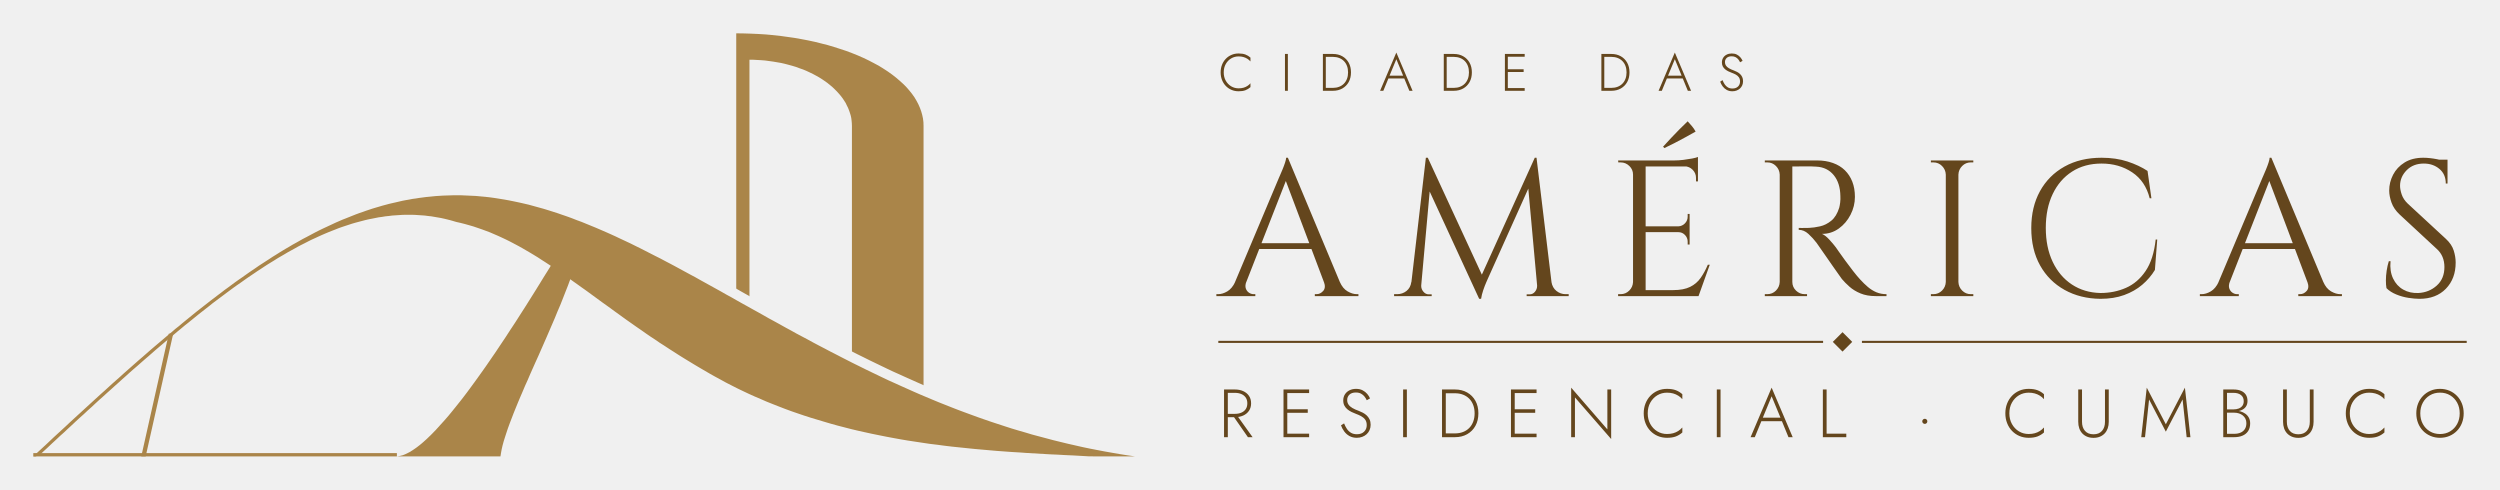
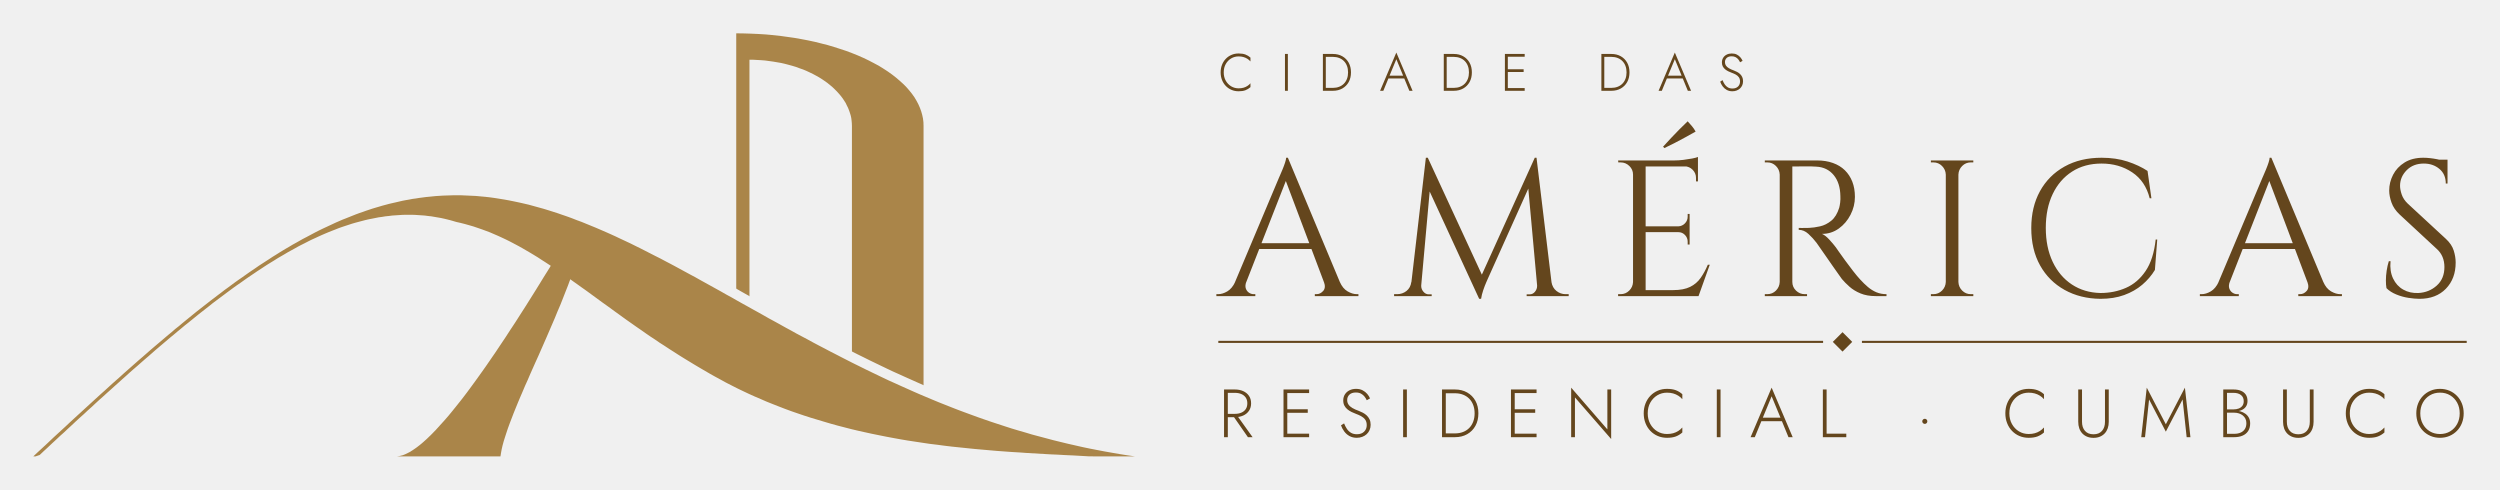
<svg xmlns="http://www.w3.org/2000/svg" viewBox="0 0 1802.32 353.02" width="1802" height="353">
  <g transform="translate(24 24)">
    <g transform="translate(0 0.00)">
      <g transform="scale(0.79432)">
        <g fill="#AA8549">
          <defs>
            <mask id="vao-produto-horizontal-positivo" maskUnits="userSpaceOnUse" x="-50" y="-50" width="1100" height="484">
              <rect x="-50" y="-50" width="1100" height="484" fill="white" />
              <path d="M0.0 384.0 L3.7 380.5 L7.5 377.0 L11.2 373.6 L14.9 370.1 L18.5 366.7 L22.2 363.3 L25.9 359.9 L29.5 356.6 L33.1 353.2 L36.7 349.9 L40.3 346.6 L43.9 343.3 L47.4 340.1 L51.0 336.8 L54.5 333.6 L58.0 330.4 L61.5 327.2 L65.0 324.1 L68.5 320.9 L71.9 317.8 L75.4 314.7 L78.8 311.7 L82.2 308.6 L85.6 305.6 L89.0 302.6 L92.4 299.6 L95.8 296.6 L99.2 293.7 L102.5 290.8 L105.8 287.9 L109.2 285.0 L112.5 282.2 L115.8 279.4 L119.1 276.6 L122.4 273.8 L125.7 271.1 L128.9 268.3 L132.2 265.7 L135.4 263.0 L138.7 260.3 L141.9 257.7 L145.1 255.1 L148.3 252.5 L151.5 250.0 L154.7 247.5 L157.9 245.0 L161.1 242.5 L164.3 240.1 L167.4 237.7 L170.6 235.3 L173.7 232.9 L176.9 230.6 L180.0 228.3 L183.1 226.0 L186.2 223.8 L189.4 221.6 L192.5 219.4 L195.6 217.2 L198.7 215.1 L201.8 213.0 L204.8 210.9 L207.9 208.9 L211.0 206.9 L214.1 204.9 L217.1 202.9 L220.2 201.0 L223.2 199.1 L226.3 197.2 L229.3 195.4 L232.4 193.6 L235.4 191.8 L238.5 190.1 L241.5 188.4 L244.5 186.7 L247.6 185.1 L250.6 183.5 L253.6 181.9 L256.6 180.3 L259.6 178.8 L262.7 177.3 L265.7 175.9 L268.7 174.5 L271.7 173.1 L274.7 171.7 L277.7 170.4 L280.7 169.1 L283.8 167.9 L286.8 166.7 L289.8 165.5 L292.8 164.3 L295.8 163.2 L298.8 162.2 L301.8 161.1 L304.8 160.1 L307.8 159.1 L310.8 158.2 L313.9 157.3 L316.9 156.4 L319.9 155.6 L322.9 154.8 L325.9 154.1 L329.0 153.4 L332.0 152.7 L335.0 152.0 L338.1 151.4 L341.1 150.9 L344.1 150.3 L347.2 149.9 L350.2 149.4 L353.3 149.0 L356.3 148.6 L359.4 148.3 L362.4 148.0 L365.5 147.7 L368.6 147.5 L371.6 147.3 L374.7 147.2 L377.8 147.1 L380.9 147.0 L384.0 147.0 L388.4 147.0 L392.8 147.2 L397.2 147.4 L401.6 147.6 L405.9 148.0 L410.3 148.4 L414.7 148.9 L419.0 149.5 L423.4 150.2 L427.7 150.9 L432.1 151.7 L436.5 152.6 L440.8 153.5 L445.2 154.5 L449.5 155.5 L453.9 156.7 L458.2 157.9 L462.6 159.1 L466.9 160.4 L471.3 161.8 L475.7 163.2 L480.0 164.7 L484.4 166.2 L488.8 167.8 L493.1 169.5 L497.5 171.1 L501.9 172.9 L506.3 174.7 L510.7 176.5 L515.1 178.4 L519.5 180.3 L524.0 182.3 L528.4 184.3 L532.8 186.4 L537.3 188.5 L541.8 190.6 L546.2 192.8 L550.7 195.0 L555.2 197.3 L559.7 199.6 L564.2 201.9 L568.8 204.2 L573.3 206.6 L577.9 209.0 L582.4 211.4 L587.0 213.9 L591.6 216.4 L596.2 218.9 L600.9 221.4 L605.5 224.0 L610.2 226.6 L614.9 229.2 L619.6 231.8 L624.3 234.4 L629.0 237.1 L633.8 239.7 L638.5 242.4 L643.3 245.1 L648.2 247.8 L653.0 250.5 L657.9 253.2 L662.7 255.9 L667.6 258.7 L672.6 261.4 L677.5 264.1 L682.5 266.9 L687.5 269.6 L692.5 272.4 L697.6 275.1 L702.7 277.8 L707.8 280.6 L712.9 283.3 L718.1 286.0 L723.2 288.7 L728.5 291.4 L733.7 294.1 L739.0 296.8 L744.3 299.5 L749.6 302.1 L755.0 304.8 L760.4 307.4 L765.8 310.0 L771.2 312.6 L776.7 315.2 L782.3 317.7 L787.8 320.2 L793.4 322.7 L799.0 325.2 L804.7 327.7 L810.4 330.1 L816.1 332.5 L821.9 334.9 L827.7 337.2 L833.5 339.5 L839.4 341.8 L845.3 344.0 L851.3 346.2 L857.3 348.4 L863.3 350.5 L869.4 352.6 L875.5 354.6 L881.6 356.6 L887.8 358.6 L894.1 360.5 L900.4 362.3 L906.7 364.2 L913.1 365.9 L919.5 367.6 L925.9 369.3 L932.4 370.9 L939.0 372.5 L945.6 374.0 L952.2 375.5 L958.9 376.9 L965.6 378.2 L972.4 379.5 L979.2 380.7 L986.1 381.9 L993.0 383.0 L1000.0 384.0 L999.6 384.0 L992.5 384.0 L985.5 384.0 L978.5 384.0 L971.4 384.0 L964.4 384.0 L957.5 383.9 L950.5 383.5 L943.5 383.1 L936.6 382.8 L929.6 382.4 L922.7 382.1 L915.8 381.7 L908.9 381.3 L902.0 380.9 L895.1 380.4 L888.2 380.0 L881.3 379.5 L874.5 379.0 L867.6 378.4 L860.8 377.8 L854.0 377.2 L847.2 376.5 L840.5 375.8 L833.7 375.1 L827.0 374.3 L820.3 373.4 L813.6 372.6 L806.9 371.6 L800.3 370.6 L793.7 369.6 L787.2 368.5 L780.6 367.3 L774.2 366.1 L767.7 364.8 L761.3 363.5 L754.9 362.1 L748.6 360.7 L742.3 359.2 L736.1 357.6 L729.9 356.0 L723.8 354.3 L717.7 352.5 L711.7 350.7 L705.7 348.9 L699.8 347.0 L693.9 345.0 L688.1 343.0 L682.4 340.9 L676.7 338.7 L671.1 336.5 L665.6 334.3 L660.1 331.9 L654.7 329.6 L649.4 327.2 L644.1 324.7 L638.9 322.2 L633.8 319.6 L628.7 317.0 L623.8 314.3 L618.8 311.6 L614.0 308.9 L609.2 306.1 L604.4 303.3 L599.7 300.5 L595.1 297.7 L590.5 294.9 L586.0 292.1 L581.5 289.2 L577.1 286.4 L572.7 283.5 L568.3 280.7 L564.1 277.8 L559.8 275.0 L555.6 272.1 L551.5 269.2 L547.4 266.4 L543.3 263.5 L539.3 260.7 L535.4 257.9 L531.4 255.0 L527.5 252.2 L523.7 249.4 L519.8 246.6 L516.0 243.9 L512.2 241.1 L508.5 238.4 L504.8 235.7 L501.1 233.0 L497.4 230.4 L493.8 227.8 L490.1 225.2 L486.5 222.6 L482.9 220.1 L479.3 217.6 L475.8 215.1 L472.2 212.7 L468.6 210.3 L465.1 208.0 L461.5 205.7 L458.0 203.4 L454.4 201.2 L450.9 199.1 L447.3 197.0 L443.7 194.9 L440.1 192.9 L436.5 191.0 L432.9 189.1 L429.3 187.3 L425.7 185.6 L422.0 183.9 L418.3 182.3 L414.6 180.7 L410.9 179.3 L407.1 177.9 L403.3 176.6 L399.5 175.3 L395.7 174.2 L391.8 173.1 L387.9 172.1 L383.9 171.2 L381.2 170.4 L378.4 169.6 L375.6 168.9 L372.7 168.2 L369.9 167.6 L367.0 167.1 L364.1 166.6 L361.2 166.1 L358.3 165.8 L355.4 165.4 L352.5 165.2 L349.5 165.0 L346.6 164.8 L343.6 164.7 L340.6 164.7 L337.6 164.7 L334.6 164.8 L331.6 165.0 L328.6 165.2 L325.6 165.4 L322.6 165.8 L319.6 166.1 L316.6 166.6 L313.5 167.0 L310.5 167.6 L307.5 168.2 L304.4 168.8 L301.4 169.5 L298.3 170.3 L295.3 171.1 L292.3 171.9 L289.2 172.8 L286.2 173.8 L283.1 174.8 L280.1 175.8 L277.0 176.9 L274.0 178.1 L270.9 179.3 L267.9 180.5 L264.8 181.8 L261.8 183.1 L258.7 184.5 L255.7 185.9 L252.6 187.3 L249.6 188.8 L246.5 190.4 L243.5 191.9 L240.4 193.5 L237.4 195.2 L234.3 196.9 L231.2 198.6 L228.2 200.4 L225.1 202.2 L222.0 204.0 L219.0 205.9 L215.9 207.8 L212.8 209.7 L209.7 211.7 L206.7 213.7 L203.6 215.7 L200.5 217.8 L197.4 219.9 L194.3 222.0 L191.2 224.2 L188.1 226.4 L184.9 228.6 L181.8 230.8 L178.7 233.1 L175.6 235.4 L172.4 237.8 L169.3 240.1 L166.1 242.5 L162.9 244.9 L159.8 247.4 L156.6 249.9 L153.4 252.4 L150.2 254.9 L147.0 257.5 L143.8 260.1 L140.6 262.7 L137.3 265.3 L134.1 268.0 L130.8 270.7 L127.6 273.4 L124.3 276.1 L121.0 278.9 L117.7 281.7 L114.4 284.5 L111.1 287.3 L107.8 290.2 L104.5 293.1 L101.1 296.0 L97.8 298.9 L94.4 301.9 L91.0 304.8 L87.6 307.8 L84.2 310.9 L80.8 313.9 L77.4 317.0 L73.9 320.1 L70.5 323.2 L67.0 326.3 L63.5 329.5 L60.0 332.6 L56.5 335.8 L53.0 339.1 L49.4 342.3 L45.9 345.6 L42.3 348.8 L38.7 352.1 L35.1 355.5 L31.5 358.8 L27.9 362.2 L24.2 365.5 L20.6 368.9 L16.9 372.3 L13.2 375.8 L9.5 379.2 L5.8 382.7 L2.0 384.0 Z" fill="black" stroke="black" stroke-width="18" stroke-linejoin="round" />
            </mask>
          </defs>
          <path fill-rule="evenodd" d="M638.0 0.0 L644.7 0.1 L651.3 0.3 L658.0 0.6 L664.6 1.0 L671.2 1.6 L677.7 2.3 L684.1 3.2 L690.5 4.1 L696.8 5.2 L703.1 6.4 L709.2 7.7 L715.2 9.2 L721.1 10.7 L726.8 12.4 L732.4 14.2 L737.9 16.0 L743.2 18.0 L748.4 20.1 L753.4 22.3 L758.2 24.6 L762.8 27.0 L767.3 29.4 L771.5 32.0 L775.5 34.6 L779.3 37.3 L782.9 40.1 L786.3 43.0 L789.5 45.9 L792.4 48.8 L795.1 51.9 L797.5 54.9 L799.7 58.0 L801.6 61.2 L803.3 64.4 L804.7 67.6 L805.9 70.9 L806.8 74.1 L807.5 77.4 L807.9 80.7 L808.0 84.0 L808.0 329.1 L803.8 327.3 L799.5 325.4 L795.2 323.6 L791.0 321.7 L786.8 319.8 L782.5 317.8 L778.2 315.9 L774.0 313.9 L769.8 311.9 L765.5 309.9 L761.2 307.8 L757.0 305.8 L752.8 303.7 L748.5 301.6 L744.2 299.5 L740.0 297.3 L735.8 295.2 L731.5 293.0 L727.2 290.8 L723.0 288.6 L718.8 286.4 L714.5 284.1 L710.2 281.9 L706.0 279.6 L701.8 277.3 L697.5 275.1 L693.2 272.8 L689.0 270.4 L684.8 268.1 L680.5 265.8 L676.2 263.4 L672.0 261.1 L667.8 258.7 L663.5 256.4 L659.2 254.0 L655.0 251.6 L650.8 249.2 L646.5 246.9 L642.2 244.5 L638.0 242.1 Z M650.0 24.0 L653.7 24.0 L657.3 24.2 L660.9 24.4 L664.5 24.7 L668.1 25.2 L671.7 25.7 L675.2 26.3 L678.7 26.9 L682.2 27.7 L685.6 28.6 L688.9 29.5 L692.2 30.5 L695.4 31.7 L698.6 32.8 L701.7 34.1 L704.7 35.5 L707.6 36.9 L710.4 38.4 L713.1 39.9 L715.8 41.6 L718.3 43.3 L720.7 45.0 L723.0 46.9 L725.2 48.7 L727.3 50.7 L729.3 52.7 L731.1 54.7 L732.9 56.8 L734.5 58.9 L735.9 61.0 L737.3 63.2 L738.4 65.5 L739.5 67.7 L740.4 70.0 L741.2 72.3 L741.9 74.6 L742.4 76.9 L742.7 79.3 L742.9 81.6 L743.0 84.0 L743.0 298.8 L740.7 297.7 L738.4 296.5 L736.0 295.3 L733.7 294.1 L731.4 292.9 L729.0 291.7 L726.7 290.5 L724.4 289.3 L722.1 288.1 L719.8 286.9 L717.4 285.7 L715.1 284.5 L712.8 283.2 L710.5 282.0 L708.1 280.8 L705.8 279.5 L703.5 278.3 L701.1 277.0 L698.8 275.8 L696.5 274.5 L694.2 273.3 L691.9 272.0 L689.5 270.7 L687.2 269.5 L684.9 268.2 L682.5 266.9 L680.2 265.6 L677.9 264.3 L675.6 263.1 L673.2 261.8 L670.9 260.5 L668.6 259.2 L666.3 257.9 L664.0 256.6 L661.6 255.3 L659.3 254.0 L657.0 252.7 L654.6 251.4 L652.3 250.1 L650.0 248.8 Z" mask="url(#vao-produto-horizontal-positivo)" />
          <path d="M501.0 179.0 L499.7 184.3 L498.3 189.7 L496.8 195.1 L495.1 200.7 L493.3 206.3 L491.4 211.9 L489.4 217.6 L487.3 223.4 L485.2 229.1 L482.9 234.9 L480.6 240.8 L478.3 246.6 L475.8 252.4 L473.4 258.3 L470.9 264.1 L468.4 269.9 L465.9 275.7 L463.4 281.4 L460.9 287.1 L458.4 292.8 L455.9 298.3 L453.4 303.9 L451.0 309.3 L448.7 314.7 L446.3 320.0 L444.1 325.2 L441.9 330.3 L439.8 335.3 L437.8 340.2 L435.9 344.9 L434.1 349.6 L432.4 354.0 L430.8 358.4 L429.4 362.6 L428.1 366.6 L426.9 370.4 L425.9 374.1 L425.1 377.6 L424.5 380.9 L424.0 384.0 L330.0 384.0 L332.6 383.6 L335.4 382.9 L338.3 381.7 L341.3 380.2 L344.4 378.3 L347.6 376.1 L351.0 373.5 L354.4 370.6 L358.0 367.3 L361.6 363.8 L365.3 360.0 L369.1 355.8 L373.0 351.5 L377.0 346.9 L381.0 342.0 L385.1 336.9 L389.3 331.6 L393.5 326.1 L397.7 320.4 L402.0 314.5 L406.3 308.5 L410.7 302.3 L415.1 295.9 L419.5 289.5 L423.9 282.9 L428.4 276.2 L432.8 269.4 L437.3 262.6 L441.7 255.7 L446.2 248.7 L450.6 241.7 L455.0 234.7 L459.4 227.6 L463.7 220.6 L468.1 213.6 L472.3 206.6 L476.6 199.6 L480.8 192.7 L484.9 185.8 L489.0 179.0 Z" />
-           <path d="M0.0 384.0 L330.0 384.0 L330.0 381.0 L0.0 381.0 Z" />
-           <path d="M123.0 272.6 L127.0 272.6 L102.0 384.0 L98.0 384.0 Z" />
          <path d="M0.0 384.0 L3.7 380.5 L7.5 377.0 L11.2 373.6 L14.9 370.1 L18.5 366.7 L22.2 363.3 L25.9 359.9 L29.5 356.6 L33.1 353.2 L36.7 349.9 L40.3 346.6 L43.9 343.3 L47.4 340.1 L51.0 336.8 L54.5 333.6 L58.0 330.4 L61.5 327.2 L65.0 324.1 L68.5 320.9 L71.9 317.8 L75.4 314.7 L78.8 311.7 L82.2 308.6 L85.6 305.6 L89.0 302.6 L92.4 299.6 L95.8 296.6 L99.2 293.7 L102.5 290.8 L105.8 287.9 L109.2 285.0 L112.5 282.2 L115.8 279.4 L119.1 276.6 L122.4 273.8 L125.7 271.1 L128.9 268.3 L132.2 265.7 L135.4 263.0 L138.7 260.3 L141.9 257.7 L145.1 255.1 L148.3 252.5 L151.5 250.0 L154.7 247.5 L157.9 245.0 L161.1 242.5 L164.3 240.1 L167.4 237.7 L170.6 235.3 L173.7 232.9 L176.9 230.6 L180.0 228.3 L183.1 226.0 L186.2 223.8 L189.4 221.6 L192.5 219.4 L195.6 217.2 L198.7 215.1 L201.8 213.0 L204.8 210.9 L207.9 208.9 L211.0 206.9 L214.1 204.9 L217.1 202.9 L220.2 201.0 L223.2 199.1 L226.3 197.2 L229.3 195.4 L232.4 193.6 L235.4 191.8 L238.5 190.1 L241.5 188.4 L244.5 186.7 L247.6 185.1 L250.6 183.5 L253.6 181.9 L256.6 180.3 L259.6 178.8 L262.7 177.3 L265.7 175.9 L268.7 174.5 L271.7 173.1 L274.7 171.7 L277.7 170.4 L280.7 169.1 L283.8 167.9 L286.8 166.7 L289.8 165.5 L292.8 164.3 L295.8 163.2 L298.8 162.2 L301.8 161.1 L304.8 160.1 L307.8 159.1 L310.8 158.2 L313.9 157.3 L316.9 156.4 L319.9 155.6 L322.9 154.8 L325.9 154.1 L329.0 153.4 L332.0 152.7 L335.0 152.0 L338.1 151.4 L341.1 150.9 L344.1 150.3 L347.2 149.9 L350.2 149.4 L353.3 149.0 L356.3 148.6 L359.4 148.3 L362.4 148.0 L365.5 147.7 L368.6 147.5 L371.6 147.3 L374.7 147.2 L377.8 147.1 L380.9 147.0 L384.0 147.0 L388.4 147.0 L392.8 147.2 L397.2 147.4 L401.6 147.6 L405.9 148.0 L410.3 148.4 L414.7 148.9 L419.0 149.5 L423.4 150.2 L427.7 150.9 L432.1 151.7 L436.5 152.6 L440.8 153.5 L445.2 154.5 L449.5 155.5 L453.9 156.7 L458.2 157.9 L462.6 159.1 L466.9 160.4 L471.3 161.8 L475.7 163.2 L480.0 164.7 L484.4 166.2 L488.8 167.8 L493.1 169.5 L497.5 171.1 L501.9 172.9 L506.3 174.7 L510.7 176.5 L515.1 178.4 L519.5 180.3 L524.0 182.3 L528.4 184.3 L532.8 186.4 L537.3 188.5 L541.8 190.6 L546.2 192.8 L550.7 195.0 L555.2 197.3 L559.7 199.6 L564.2 201.9 L568.8 204.2 L573.3 206.6 L577.9 209.0 L582.4 211.4 L587.0 213.9 L591.6 216.4 L596.2 218.9 L600.9 221.4 L605.5 224.0 L610.2 226.6 L614.9 229.2 L619.6 231.8 L624.3 234.4 L629.0 237.1 L633.8 239.7 L638.5 242.4 L643.3 245.1 L648.2 247.8 L653.0 250.5 L657.9 253.2 L662.7 255.9 L667.6 258.7 L672.6 261.4 L677.5 264.1 L682.5 266.9 L687.5 269.6 L692.5 272.4 L697.6 275.1 L702.7 277.8 L707.8 280.6 L712.9 283.3 L718.1 286.0 L723.2 288.7 L728.5 291.4 L733.7 294.1 L739.0 296.8 L744.3 299.5 L749.6 302.1 L755.0 304.8 L760.4 307.4 L765.8 310.0 L771.2 312.6 L776.7 315.2 L782.3 317.7 L787.8 320.2 L793.4 322.7 L799.0 325.2 L804.7 327.7 L810.4 330.1 L816.1 332.5 L821.9 334.9 L827.7 337.2 L833.5 339.5 L839.4 341.8 L845.3 344.0 L851.3 346.2 L857.3 348.4 L863.3 350.5 L869.4 352.6 L875.5 354.6 L881.6 356.6 L887.8 358.6 L894.1 360.5 L900.4 362.3 L906.7 364.2 L913.1 365.9 L919.5 367.6 L925.9 369.3 L932.4 370.9 L939.0 372.5 L945.6 374.0 L952.2 375.5 L958.9 376.9 L965.6 378.2 L972.4 379.5 L979.2 380.7 L986.1 381.9 L993.0 383.0 L1000.0 384.0 L999.6 384.0 L992.5 384.0 L985.5 384.0 L978.5 384.0 L971.4 384.0 L964.4 384.0 L957.5 383.9 L950.5 383.5 L943.5 383.1 L936.6 382.8 L929.6 382.4 L922.7 382.1 L915.8 381.7 L908.9 381.3 L902.0 380.9 L895.1 380.4 L888.2 380.0 L881.3 379.5 L874.5 379.0 L867.6 378.4 L860.8 377.8 L854.0 377.2 L847.2 376.5 L840.5 375.8 L833.7 375.1 L827.0 374.3 L820.3 373.4 L813.6 372.6 L806.9 371.6 L800.3 370.6 L793.7 369.6 L787.2 368.5 L780.6 367.3 L774.2 366.1 L767.7 364.8 L761.3 363.5 L754.9 362.1 L748.6 360.7 L742.3 359.2 L736.1 357.6 L729.9 356.0 L723.8 354.3 L717.7 352.5 L711.7 350.7 L705.7 348.9 L699.8 347.0 L693.9 345.0 L688.1 343.0 L682.4 340.9 L676.7 338.7 L671.1 336.5 L665.6 334.3 L660.1 331.9 L654.7 329.6 L649.4 327.2 L644.1 324.7 L638.9 322.2 L633.8 319.6 L628.7 317.0 L623.8 314.3 L618.8 311.6 L614.0 308.9 L609.2 306.1 L604.4 303.3 L599.7 300.5 L595.1 297.7 L590.5 294.9 L586.0 292.1 L581.5 289.2 L577.1 286.4 L572.7 283.5 L568.3 280.7 L564.1 277.8 L559.8 275.0 L555.6 272.1 L551.5 269.2 L547.4 266.4 L543.3 263.5 L539.3 260.7 L535.4 257.9 L531.4 255.0 L527.5 252.2 L523.7 249.4 L519.8 246.6 L516.0 243.9 L512.2 241.1 L508.5 238.4 L504.8 235.7 L501.1 233.0 L497.4 230.4 L493.8 227.8 L490.1 225.2 L486.5 222.6 L482.9 220.1 L479.3 217.6 L475.8 215.1 L472.2 212.7 L468.6 210.3 L465.1 208.0 L461.5 205.7 L458.0 203.4 L454.4 201.2 L450.9 199.1 L447.3 197.0 L443.7 194.9 L440.1 192.9 L436.5 191.0 L432.9 189.1 L429.3 187.3 L425.7 185.6 L422.0 183.9 L418.3 182.3 L414.6 180.7 L410.9 179.3 L407.1 177.9 L403.3 176.6 L399.5 175.3 L395.7 174.2 L391.8 173.1 L387.9 172.1 L383.9 171.2 L381.2 170.4 L378.4 169.6 L375.6 168.9 L372.7 168.2 L369.9 167.6 L367.0 167.1 L364.1 166.6 L361.2 166.1 L358.3 165.8 L355.4 165.4 L352.5 165.2 L349.5 165.0 L346.6 164.8 L343.6 164.7 L340.6 164.7 L337.6 164.7 L334.6 164.8 L331.6 165.0 L328.6 165.2 L325.6 165.4 L322.6 165.8 L319.6 166.1 L316.6 166.6 L313.5 167.0 L310.5 167.6 L307.5 168.2 L304.4 168.8 L301.4 169.5 L298.3 170.3 L295.3 171.1 L292.3 171.9 L289.2 172.8 L286.2 173.8 L283.1 174.8 L280.1 175.8 L277.0 176.9 L274.0 178.1 L270.9 179.3 L267.9 180.5 L264.8 181.8 L261.8 183.1 L258.7 184.5 L255.7 185.9 L252.6 187.3 L249.6 188.8 L246.5 190.4 L243.5 191.9 L240.4 193.5 L237.4 195.2 L234.3 196.9 L231.2 198.6 L228.2 200.4 L225.1 202.2 L222.0 204.0 L219.0 205.9 L215.9 207.8 L212.8 209.7 L209.7 211.7 L206.7 213.7 L203.6 215.7 L200.5 217.8 L197.4 219.9 L194.3 222.0 L191.2 224.2 L188.1 226.4 L184.9 228.6 L181.8 230.8 L178.7 233.1 L175.6 235.4 L172.4 237.8 L169.3 240.1 L166.1 242.5 L162.9 244.9 L159.8 247.4 L156.6 249.9 L153.4 252.4 L150.2 254.9 L147.0 257.5 L143.8 260.1 L140.6 262.7 L137.3 265.3 L134.1 268.0 L130.8 270.7 L127.6 273.4 L124.3 276.1 L121.0 278.9 L117.7 281.7 L114.4 284.5 L111.1 287.3 L107.8 290.2 L104.5 293.1 L101.1 296.0 L97.8 298.9 L94.4 301.9 L91.0 304.8 L87.6 307.8 L84.2 310.9 L80.8 313.9 L77.4 317.0 L73.9 320.1 L70.5 323.2 L67.0 326.3 L63.5 329.5 L60.0 332.6 L56.5 335.8 L53.0 339.1 L49.4 342.3 L45.9 345.6 L42.3 348.8 L38.7 352.1 L35.1 355.5 L31.5 358.8 L27.9 362.2 L24.2 365.5 L20.6 368.9 L16.9 372.3 L13.2 375.8 L9.5 379.2 L5.8 382.7 L2.0 384.0 Z" />
        </g>
      </g>
    </g>
    <g transform="translate(854.32 13.86)">
      <g transform="translate(0 0.00)">
        <path transform="translate(0 27.57)" fill="#64461D" d="M3.9 -13.27Q3.9 -16.69 5.35 -19.27Q6.8 -21.85 9.23 -23.32Q11.66 -24.78 14.64 -24.78Q16.49 -24.78 18.05 -24.35Q19.61 -23.92 20.9 -23.1Q22.2 -22.28 23.17 -21.15V-23.93Q21.5 -25.41 19.53 -26.15Q17.56 -26.9 14.64 -26.9Q11.87 -26.9 9.51 -25.89Q7.14 -24.89 5.39 -23.05Q3.63 -21.22 2.65 -18.73Q1.67 -16.23 1.67 -13.27Q1.67 -10.32 2.65 -7.82Q3.63 -5.32 5.39 -3.49Q7.14 -1.66 9.51 -0.66Q11.87 0.35 14.64 0.35Q17.56 0.35 19.53 -0.39Q21.5 -1.14 23.17 -2.62V-5.41Q22.19 -4.28 20.91 -3.45Q19.64 -2.63 18.09 -2.2Q16.53 -1.77 14.64 -1.77Q11.66 -1.77 9.22 -3.25Q6.79 -4.73 5.34 -7.32Q3.9 -9.91 3.9 -13.27ZM48.05 -26.55V0H50.14V-26.55ZM75.39 -26.55V0H77.49V-26.55ZM82.6 0Q86.47 0 89.41 -1.67Q92.35 -3.34 94 -6.31Q95.64 -9.29 95.64 -13.27Q95.64 -17.26 94 -20.23Q92.35 -23.21 89.41 -24.88Q86.47 -26.55 82.6 -26.55H76.54V-24.45H82.6Q85.08 -24.45 87.1 -23.66Q89.13 -22.88 90.56 -21.41Q92 -19.94 92.77 -17.88Q93.54 -15.81 93.54 -13.27Q93.54 -10.73 92.77 -8.67Q92 -6.61 90.56 -5.14Q89.13 -3.67 87.1 -2.89Q85.08 -2.1 82.6 -2.1H76.54V0ZM121.58 -8.9H135.2L134.52 -10.88H122.26ZM128.34 -22.77 133.57 -10.1 133.77 -9.6 137.71 0H140.05L128.34 -27.57L116.62 0H118.96L122.97 -9.74L123.16 -10.21ZM162.54 -26.55V0H164.64V-26.55ZM169.75 0Q173.62 0 176.56 -1.67Q179.5 -3.34 181.15 -6.31Q182.79 -9.29 182.79 -13.27Q182.79 -17.26 181.15 -20.23Q179.5 -23.21 176.56 -24.88Q173.62 -26.55 169.75 -26.55H163.69V-24.45H169.75Q172.23 -24.45 174.25 -23.66Q176.28 -22.88 177.71 -21.41Q179.15 -19.94 179.92 -17.88Q180.69 -15.81 180.69 -13.27Q180.69 -10.73 179.92 -8.67Q179.15 -6.61 177.71 -5.14Q176.28 -3.67 174.25 -2.89Q172.23 -2.1 169.75 -2.1H163.69V0ZM207.71 0H220.87V-1.97H207.71ZM207.71 -24.57H220.87V-26.55H207.71ZM207.71 -13.56H220.11V-15.53H207.71ZM206.61 -26.55V0H208.71V-26.55ZM276.16 -26.55V0H278.26V-26.55ZM283.37 0Q287.24 0 290.18 -1.67Q293.12 -3.34 294.77 -6.31Q296.42 -9.29 296.42 -13.27Q296.42 -17.26 294.77 -20.23Q293.12 -23.21 290.18 -24.88Q287.24 -26.55 283.37 -26.55H277.31V-24.45H283.37Q285.85 -24.45 287.87 -23.66Q289.9 -22.88 291.33 -21.41Q292.77 -19.94 293.54 -17.88Q294.31 -15.81 294.31 -13.27Q294.31 -10.73 293.54 -8.67Q292.77 -6.61 291.33 -5.14Q289.9 -3.67 287.87 -2.89Q285.85 -2.1 283.37 -2.1H277.31V0ZM322.35 -8.9H335.97L335.29 -10.88H323.03ZM329.11 -22.77 334.34 -10.1 334.54 -9.6 338.48 0H340.82L329.11 -27.57L317.39 0H319.73L323.74 -9.74L323.93 -10.21ZM363.51 -7.68 361.8 -6.58Q362.44 -4.75 363.62 -3.16Q364.8 -1.57 366.55 -0.61Q368.3 0.35 370.58 0.35Q372.22 0.35 373.62 -0.17Q375.02 -0.7 376.07 -1.65Q377.12 -2.61 377.71 -3.94Q378.29 -5.28 378.29 -6.9Q378.29 -8.66 377.69 -9.93Q377.08 -11.2 376.11 -12.11Q375.13 -13.02 373.96 -13.62Q372.79 -14.23 371.69 -14.64Q369.56 -15.4 368.12 -16.25Q366.68 -17.1 365.96 -18.17Q365.24 -19.24 365.24 -20.69Q365.24 -22.5 366.49 -23.68Q367.74 -24.87 370.07 -24.87Q371.79 -24.87 372.97 -24.22Q374.15 -23.57 374.93 -22.57Q375.7 -21.58 376.13 -20.56L377.96 -21.58Q377.44 -22.86 376.4 -24.08Q375.37 -25.3 373.84 -26.1Q372.3 -26.9 370.19 -26.9Q368.11 -26.9 366.5 -26.08Q364.88 -25.27 363.97 -23.81Q363.05 -22.35 363.05 -20.44Q363.05 -18.74 363.7 -17.53Q364.36 -16.32 365.42 -15.46Q366.48 -14.61 367.72 -14.01Q368.96 -13.42 370.09 -13Q371.61 -12.45 373 -11.71Q374.38 -10.96 375.25 -9.78Q376.12 -8.59 376.12 -6.67Q376.12 -4.49 374.66 -3.06Q373.2 -1.64 370.65 -1.64Q368.72 -1.64 367.36 -2.45Q365.99 -3.26 365.07 -4.63Q364.15 -6.01 363.51 -7.68Z" />
      </g>
      <g transform="translate(0 49.57)">
        <path transform="translate(0 126.02)" fill="#64461D" d="M50.16 -99.75 91.51 -0.84H79.63L47.36 -86.48ZM20.12 -10.2Q19.14 -7.4 19.84 -5.45Q20.54 -3.49 22.14 -2.44Q23.75 -1.4 25.43 -1.4H26.68V0H-1.4V-1.4Q-1.4 -1.4 -0.77 -1.4Q-0.14 -1.4 -0.14 -1.4Q3.07 -1.4 6.5 -3.42Q9.92 -5.45 12.15 -10.2ZM50.16 -99.75 51.41 -89.97 16.35 -0.42H7.96L43.73 -85.36Q43.73 -85.36 44.5 -87.11Q45.27 -88.85 46.31 -91.37Q47.36 -93.88 48.13 -96.26Q48.9 -98.63 48.9 -99.75ZM69.85 -38.14V-33.95H26.13V-38.14ZM76.14 -10.2H87.6Q89.69 -5.45 93.19 -3.42Q96.68 -1.4 99.89 -1.4Q99.89 -1.4 100.45 -1.4Q101.01 -1.4 101.01 -1.4V0H69.57V-1.4H70.83Q73.49 -1.4 75.58 -3.7Q77.68 -6.01 76.14 -10.2ZM228.14 -99.75 229.26 -90.39 194.19 -12.29Q194.19 -12.29 193.15 -9.92Q192.1 -7.54 190.98 -4.26Q189.86 -0.98 189.44 1.96H188.05L186.09 -6.85ZM142.22 -10.2V0H126.72V-1.4Q126.86 -1.4 127.9 -1.4Q128.95 -1.4 128.95 -1.4Q132.72 -1.4 135.66 -3.7Q138.59 -6.01 139.15 -10.2ZM146.27 -7.96Q146.27 -7.82 146.27 -7.68Q146.27 -7.54 146.27 -7.26Q146.27 -5.03 147.88 -3.14Q149.49 -1.26 151.72 -1.26H153.82V0H145.3V-7.96ZM149.63 -99.75H151.02L153.82 -91.51L145.58 0H138.03ZM151.02 -99.75 191.26 -12.71 188.05 1.96 148.37 -84.1ZM229.4 -99.75 241.42 0H230.52L222.83 -84.66L228.14 -99.75ZM237.22 -10.2H240.16Q240.86 -6.01 243.79 -3.7Q246.72 -1.4 250.36 -1.4Q250.36 -1.4 251.47 -1.4Q252.59 -1.4 252.59 -1.4V0H237.22ZM229.82 -7.96H230.8V0H222.28V-1.26H224.37Q226.75 -1.26 228.28 -3.14Q229.82 -5.03 229.82 -7.26Q229.82 -7.54 229.82 -7.68Q229.82 -7.82 229.82 -7.96ZM308.06 -97.8V0H298.98V-97.8ZM345.78 -4.33V0H307.64V-4.33ZM339.77 -50.29V-46.1H307.64V-50.29ZM345.78 -97.8V-93.46H307.64V-97.8ZM354.3 -22.63 346.2 0H323.01L328.03 -4.33Q335.44 -4.33 340.12 -6.64Q344.8 -8.94 347.73 -13.13Q350.67 -17.32 352.9 -22.63ZM339.77 -46.38V-37.16H338.37V-39.26Q338.37 -42.05 336.42 -44.08Q334.46 -46.1 331.67 -46.1V-46.38ZM339.77 -59.24V-50.02H331.67V-50.29Q334.46 -50.43 336.42 -52.46Q338.37 -54.49 338.37 -57.28V-59.24ZM345.78 -93.88V-82.71H344.38V-85.22Q344.38 -88.57 342.01 -91.02Q339.63 -93.46 336.14 -93.6V-93.88ZM345.78 -100.31V-96.26L328.73 -97.8Q331.81 -97.8 335.23 -98.21Q338.65 -98.63 341.59 -99.19Q344.52 -99.75 345.78 -100.31ZM299.39 -10.2V0H288.22V-1.4Q288.22 -1.4 289.13 -1.4Q290.03 -1.4 290.03 -1.4Q293.67 -1.4 296.25 -3.98Q298.84 -6.57 298.98 -10.2ZM299.39 -87.6H298.98Q298.98 -91.23 296.32 -93.81Q293.67 -96.4 290.03 -96.4Q290.03 -96.4 289.2 -96.4Q288.36 -96.4 288.36 -96.4L288.22 -97.8H299.39ZM320.63 -107.71Q323.56 -110.93 326.5 -114.07Q329.43 -117.22 332.44 -120.22Q335.44 -123.22 338.37 -126.02Q339.91 -124.34 341.45 -122.52Q342.98 -120.71 344.1 -118.61Q340.33 -116.52 336.56 -114.42Q332.78 -112.33 329.08 -110.44Q325.38 -108.55 321.61 -106.74ZM412 -97.8H431.7Q437.99 -97.8 443.08 -95.98Q448.18 -94.16 451.68 -90.74Q455.17 -87.32 457.06 -82.5Q458.94 -77.68 458.94 -71.53Q458.94 -64.82 455.8 -58.68Q452.65 -52.53 447.28 -48.69Q441.9 -44.85 435.19 -44.85Q437.57 -43.87 440.36 -40.86Q443.15 -37.86 445.25 -35.07Q445.25 -35.07 447.14 -32.34Q449.02 -29.62 451.89 -25.71Q454.75 -21.79 457.68 -18.02Q460.62 -14.25 462.71 -12.01Q465.51 -8.94 468.3 -6.57Q471.1 -4.19 474.38 -2.79Q477.66 -1.4 481.71 -1.4V0H474.03Q467.6 0 462.92 -1.96Q458.24 -3.91 455.03 -6.78Q451.82 -9.64 449.58 -12.29Q449.16 -12.85 447.28 -15.51Q445.39 -18.16 442.81 -21.86Q440.22 -25.57 437.71 -29.2Q435.19 -32.83 433.37 -35.42Q431.56 -38 431.28 -38.42Q428.62 -41.91 425.41 -44.85Q422.2 -47.78 418.43 -47.78V-49.18Q418.43 -49.18 420.59 -49.11Q422.76 -49.04 425.83 -49.18Q429.46 -49.32 433.79 -50.29Q438.12 -51.27 441.9 -54.35Q445.67 -57.42 447.62 -63.71Q448.04 -65.24 448.32 -67.55Q448.6 -69.85 448.46 -72.09Q448.32 -81.59 443.64 -87.25Q438.96 -92.91 431.14 -93.33Q427.23 -93.6 423.11 -93.53Q418.98 -93.46 416.19 -93.46Q413.4 -93.46 413.4 -93.46Q413.4 -93.6 413.05 -94.65Q412.7 -95.7 412.35 -96.75Q412 -97.8 412 -97.8ZM413.82 -97.8V0H404.73V-97.8ZM405.15 -10.2V0H393.98V-1.4Q393.98 -1.4 394.89 -1.4Q395.79 -1.4 395.79 -1.4Q399.43 -1.4 402.01 -3.98Q404.59 -6.57 404.73 -10.2ZM405.15 -87.6H404.73Q404.59 -91.23 402.01 -93.81Q399.43 -96.4 395.79 -96.4Q395.79 -96.4 394.89 -96.4Q393.98 -96.4 393.98 -96.4V-97.8H405.15ZM413.4 -10.2H413.82Q413.82 -6.57 416.47 -3.98Q419.12 -1.4 422.76 -1.4Q422.76 -1.4 423.6 -1.4Q424.43 -1.4 424.43 -1.4V0H413.4ZM533.55 -97.8V0H524.46V-97.8ZM524.88 -10.2V0H513.71V-1.4Q513.71 -1.4 514.62 -1.4Q515.52 -1.4 515.52 -1.4Q519.16 -1.4 521.74 -3.98Q524.32 -6.57 524.46 -10.2ZM524.88 -87.6H524.46Q524.32 -91.23 521.74 -93.81Q519.16 -96.4 515.52 -96.4Q515.52 -96.4 514.62 -96.4Q513.71 -96.4 513.71 -96.4V-97.8H524.88ZM533.13 -10.2H533.55Q533.69 -6.57 536.27 -3.98Q538.85 -1.4 542.49 -1.4Q542.49 -1.4 543.33 -1.4Q544.16 -1.4 544.3 -1.4V0H533.13ZM533.13 -87.6V-97.8H544.3V-96.4Q544.16 -96.4 543.33 -96.4Q542.49 -96.4 542.49 -96.4Q538.85 -96.4 536.27 -93.81Q533.69 -91.23 533.55 -87.6ZM676.89 -40.79 675.21 -18.86Q671.58 -12.85 666.06 -8.17Q660.54 -3.49 653.07 -0.77Q645.59 1.96 635.95 1.96Q621.42 1.82 610.11 -4.47Q598.79 -10.76 592.43 -22.14Q586.08 -33.53 586.08 -49.04Q586.08 -64.27 592.36 -75.65Q598.65 -87.04 610.04 -93.39Q621.42 -99.75 636.79 -99.75Q647.13 -99.75 655.44 -97.03Q663.75 -94.3 669.9 -90.25L672.69 -70.55H671.44Q668.36 -82.85 658.86 -89.2Q649.36 -95.56 636.79 -95.56Q624.5 -95.56 615.48 -89.76Q606.47 -83.96 601.51 -73.56Q596.55 -63.15 596.55 -49.18Q596.55 -35.21 601.51 -24.73Q606.47 -14.25 615.34 -8.38Q624.22 -2.51 635.95 -2.24Q645.87 -2.24 654.32 -5.94Q662.78 -9.64 668.5 -18.09Q674.23 -26.54 675.77 -40.79ZM759.17 -99.75 800.53 -0.84H788.65L756.38 -86.48ZM729.14 -10.2Q728.16 -7.4 728.86 -5.45Q729.56 -3.49 731.16 -2.44Q732.77 -1.4 734.45 -1.4H735.7V0H707.62V-1.4Q707.62 -1.4 708.25 -1.4Q708.88 -1.4 708.88 -1.4Q712.09 -1.4 715.52 -3.42Q718.94 -5.45 721.17 -10.2ZM759.17 -99.75 760.43 -89.97 725.36 -0.42H716.98L752.75 -85.36Q752.75 -85.36 753.52 -87.11Q754.28 -88.85 755.33 -91.37Q756.38 -93.88 757.15 -96.26Q757.92 -98.63 757.92 -99.75ZM778.87 -38.14V-33.95H735.14V-38.14ZM785.16 -10.2H796.62Q798.71 -5.45 802.2 -3.42Q805.7 -1.4 808.91 -1.4Q808.91 -1.4 809.47 -1.4Q810.03 -1.4 810.03 -1.4V0H778.59V-1.4H779.85Q782.51 -1.4 784.6 -3.7Q786.7 -6.01 785.16 -10.2ZM868.71 -99.75Q870.94 -99.75 873.53 -99.47Q876.11 -99.19 878.55 -98.7Q881 -98.21 883.03 -97.73Q885.05 -97.24 886.17 -96.68V-81.17H884.91Q884.91 -87.88 880.3 -91.72Q875.69 -95.56 869.12 -95.56Q861.44 -95.56 856.69 -90.74Q851.94 -85.92 851.94 -79.49Q851.94 -76.84 853.13 -73.28Q854.32 -69.71 857.53 -66.64L885.05 -41.21Q889.24 -37.3 890.64 -32.83Q892.04 -28.36 892.04 -24.17Q892.04 -12.57 884.98 -5.31Q877.93 1.96 865.91 1.96Q862.56 1.96 858.02 1.26Q853.48 0.56 849.22 -1.19Q844.95 -2.93 842.16 -5.73Q841.74 -7.96 841.74 -11.32Q841.74 -14.67 842.3 -18.37Q842.86 -22.07 843.84 -25.15H845.09Q844.4 -18.02 846.91 -12.71Q849.43 -7.4 854.25 -4.68Q859.07 -1.96 865.21 -2.24Q872.9 -2.65 878.42 -7.61Q883.93 -12.57 883.93 -20.96Q883.93 -25.01 882.54 -28.29Q881.14 -31.57 878.48 -33.95L851.66 -58.82Q847.47 -62.73 845.79 -67.41Q844.12 -72.09 844.12 -76.14Q844.12 -82.01 846.91 -87.46Q849.71 -92.91 855.22 -96.33Q860.74 -99.75 868.71 -99.75ZM886.17 -98.35V-95.42H875.55V-98.35Z" />
      </g>
      <g transform="translate(0 201.59)">
        <g fill="#64461D">
          <rect x="0" y="6.25" width="436" height="1.5" />
          <path d="M443 7 L450 0 L457 7 L450 14 Z" />
          <rect x="464" y="6.25" width="436" height="1.5" />
        </g>
      </g>
      <g transform="translate(0 241.59)">
        <path transform="translate(0 35.70)" fill="#64461D" d="M9.95 -16.39 21.34 0H24.71L12.98 -16.39ZM4.13 -34.38V0H6.85V-34.38ZM5.55 -31.95H11.98Q14.6 -31.95 16.61 -31.09Q18.62 -30.22 19.77 -28.55Q20.91 -26.88 20.91 -24.4Q20.91 -21.93 19.78 -20.24Q18.64 -18.55 16.62 -17.69Q14.6 -16.82 11.98 -16.82H5.55V-14.42H11.98Q15.32 -14.42 17.94 -15.59Q20.56 -16.77 22.09 -19.01Q23.63 -21.25 23.63 -24.4Q23.63 -27.59 22.09 -29.81Q20.56 -32.03 17.94 -33.2Q15.32 -34.38 11.98 -34.38H5.55ZM48.42 0H65.46V-2.55H48.42ZM48.42 -31.82H65.46V-34.38H48.42ZM48.42 -17.56H64.48V-20.11H48.42ZM47 -34.38V0H49.72V-34.38ZM90.66 -9.94 88.44 -8.53Q89.28 -6.15 90.81 -4.09Q92.33 -2.03 94.6 -0.79Q96.86 0.45 99.82 0.45Q101.94 0.45 103.75 -0.23Q105.56 -0.9 106.92 -2.14Q108.28 -3.38 109.04 -5.11Q109.81 -6.84 109.81 -8.94Q109.81 -11.22 109.02 -12.86Q108.23 -14.51 106.97 -15.68Q105.71 -16.85 104.2 -17.64Q102.68 -18.43 101.25 -18.96Q98.49 -19.95 96.63 -21.04Q94.77 -22.14 93.84 -23.53Q92.9 -24.92 92.9 -26.79Q92.9 -29.13 94.52 -30.67Q96.14 -32.21 99.16 -32.21Q101.39 -32.21 102.92 -31.36Q104.44 -30.52 105.44 -29.23Q106.45 -27.94 107.01 -26.63L109.37 -27.94Q108.7 -29.6 107.36 -31.18Q106.02 -32.75 104.03 -33.79Q102.05 -34.83 99.31 -34.83Q96.62 -34.83 94.53 -33.77Q92.44 -32.72 91.25 -30.83Q90.06 -28.94 90.06 -26.47Q90.06 -24.27 90.91 -22.7Q91.76 -21.13 93.14 -20.02Q94.51 -18.92 96.11 -18.15Q97.71 -17.37 99.19 -16.83Q101.15 -16.13 102.94 -15.16Q104.74 -14.19 105.87 -12.66Q107 -11.13 107 -8.64Q107 -5.81 105.1 -3.97Q103.21 -2.12 99.91 -2.12Q97.41 -2.12 95.64 -3.17Q93.87 -4.22 92.68 -6Q91.49 -7.78 90.66 -9.94ZM133.23 -34.38V0H135.93V-34.38ZM161.27 -34.38V0H163.99V-34.38ZM170.6 0Q175.61 0 179.42 -2.16Q183.23 -4.32 185.36 -8.18Q187.49 -12.03 187.49 -17.19Q187.49 -22.34 185.36 -26.2Q183.23 -30.05 179.42 -32.21Q175.61 -34.38 170.6 -34.38H162.75V-31.66H170.6Q173.81 -31.66 176.43 -30.64Q179.06 -29.62 180.91 -27.72Q182.77 -25.82 183.77 -23.15Q184.77 -20.48 184.77 -17.19Q184.77 -13.9 183.77 -11.23Q182.77 -8.55 180.91 -6.65Q179.06 -4.75 176.43 -3.74Q173.81 -2.72 170.6 -2.72H162.75V0ZM212.39 0H229.43V-2.55H212.39ZM212.39 -31.82H229.43V-34.38H212.39ZM212.39 -17.56H228.45V-20.11H212.39ZM210.97 -34.38V0H213.69V-34.38ZM280.48 -34.38V-5.61L254.38 -35.7V0H257.1V-28.67L283.21 1.33V-34.38ZM309.57 -17.19Q309.57 -21.61 311.45 -24.95Q313.33 -28.3 316.47 -30.19Q319.61 -32.09 323.47 -32.09Q325.87 -32.09 327.89 -31.53Q329.91 -30.97 331.59 -29.91Q333.27 -28.86 334.52 -27.39V-30.99Q332.36 -32.9 329.81 -33.86Q327.25 -34.83 323.47 -34.83Q319.89 -34.83 316.83 -33.53Q313.77 -32.22 311.49 -29.85Q309.21 -27.48 307.95 -24.25Q306.68 -21.02 306.68 -17.19Q306.68 -13.36 307.95 -10.13Q309.21 -6.89 311.49 -4.52Q313.77 -2.15 316.83 -0.85Q319.89 0.45 323.47 0.45Q327.25 0.45 329.81 -0.51Q332.36 -1.47 334.52 -3.39V-7Q333.25 -5.54 331.6 -4.47Q329.95 -3.41 327.94 -2.85Q325.93 -2.29 323.47 -2.29Q319.61 -2.29 316.46 -4.2Q313.31 -6.12 311.44 -9.48Q309.57 -12.84 309.57 -17.19ZM359.37 -34.38V0H362.07V-34.38ZM390.15 -11.53H407.79L406.91 -14.08H391.04ZM398.9 -29.48 405.68 -13.08 405.94 -12.43 411.04 0H414.08L398.9 -35.7L383.73 0H386.76L391.95 -12.61L392.2 -13.22ZM435.83 -34.38V0H452.73V-2.55H438.53V-34.38ZM507.48 -11.41Q507.48 -10.67 508.03 -10.12Q508.59 -9.58 509.32 -9.58Q510.09 -9.58 510.62 -10.12Q511.15 -10.67 511.15 -11.41Q511.15 -12.19 510.62 -12.72Q510.09 -13.25 509.32 -13.25Q508.59 -13.25 508.04 -12.71Q507.48 -12.18 507.48 -11.41ZM570.28 -17.19Q570.28 -21.61 572.16 -24.95Q574.04 -28.3 577.18 -30.19Q580.33 -32.09 584.19 -32.09Q586.58 -32.09 588.6 -31.53Q590.62 -30.97 592.3 -29.91Q593.98 -28.86 595.24 -27.39V-30.99Q593.08 -32.9 590.52 -33.86Q587.97 -34.83 584.19 -34.83Q580.6 -34.83 577.54 -33.53Q574.48 -32.22 572.2 -29.85Q569.93 -27.48 568.66 -24.25Q567.39 -21.02 567.39 -17.19Q567.39 -13.36 568.66 -10.13Q569.93 -6.89 572.2 -4.52Q574.48 -2.15 577.54 -0.85Q580.6 0.45 584.19 0.45Q587.97 0.45 590.52 -0.51Q593.08 -1.47 595.24 -3.39V-7Q593.96 -5.54 592.31 -4.47Q590.66 -3.41 588.65 -2.85Q586.64 -2.29 584.19 -2.29Q580.33 -2.29 577.17 -4.2Q574.02 -6.12 572.15 -9.48Q570.28 -12.84 570.28 -17.19ZM619.94 -34.38V-11.1Q619.94 -8.54 620.67 -6.41Q621.4 -4.28 622.83 -2.75Q624.26 -1.22 626.3 -0.36Q628.35 0.49 630.94 0.49Q633.53 0.49 635.57 -0.36Q637.62 -1.22 639.05 -2.75Q640.47 -4.28 641.21 -6.41Q641.94 -8.54 641.94 -11.1V-34.38H639.22V-11.1Q639.22 -6.97 637.07 -4.53Q634.92 -2.08 630.94 -2.08Q626.96 -2.08 624.81 -4.53Q622.66 -6.97 622.66 -11.1V-34.38ZM671.01 -27.2 683.09 -3.98 695.17 -27.2 698.1 0H700.82L696.84 -35.7L683.09 -9.29L669.34 -35.7L665.36 0H668.08ZM726.6 -18.48H732.15Q735.05 -18.48 737.25 -19.33Q739.46 -20.17 740.71 -21.87Q741.97 -23.57 741.97 -26.08Q741.97 -28.83 740.74 -30.66Q739.52 -32.49 737.28 -33.43Q735.05 -34.38 731.95 -34.38H724.49V0H732.44Q735.78 0 738.35 -1.08Q740.92 -2.15 742.4 -4.37Q743.88 -6.58 743.88 -9.97Q743.88 -12.33 742.93 -14.06Q741.99 -15.8 740.37 -16.94Q738.76 -18.07 736.77 -18.63Q734.77 -19.19 732.64 -19.19H726.6V-17.65H732.44Q734.19 -17.65 735.75 -17.15Q737.32 -16.66 738.54 -15.69Q739.76 -14.73 740.46 -13.33Q741.16 -11.92 741.16 -10.12Q741.16 -7.57 740.06 -5.86Q738.97 -4.15 737.01 -3.29Q735.05 -2.43 732.44 -2.43H727.19V-31.95H731.95Q735.28 -31.95 737.27 -30.37Q739.25 -28.8 739.25 -25.93Q739.25 -23.92 738.27 -22.61Q737.29 -21.3 735.63 -20.66Q733.97 -20.03 731.95 -20.03H726.6ZM767.61 -34.38V-11.1Q767.61 -8.54 768.34 -6.41Q769.07 -4.28 770.5 -2.75Q771.93 -1.22 773.97 -0.36Q776.01 0.49 778.61 0.49Q781.2 0.49 783.24 -0.36Q785.28 -1.22 786.71 -2.75Q788.14 -4.28 788.87 -6.41Q789.61 -8.54 789.61 -11.1V-34.38H786.88V-11.1Q786.88 -6.97 784.73 -4.53Q782.58 -2.08 778.61 -2.08Q774.63 -2.08 772.48 -4.53Q770.33 -6.97 770.33 -11.1V-34.38ZM815.72 -17.19Q815.72 -21.61 817.6 -24.95Q819.48 -28.3 822.63 -30.19Q825.77 -32.09 829.63 -32.09Q832.02 -32.09 834.04 -31.53Q836.06 -30.97 837.74 -29.91Q839.42 -28.86 840.68 -27.39V-30.99Q838.52 -32.9 835.96 -33.86Q833.41 -34.83 829.63 -34.83Q826.04 -34.83 822.98 -33.53Q819.92 -32.22 817.65 -29.85Q815.37 -27.48 814.1 -24.25Q812.83 -21.02 812.83 -17.19Q812.83 -13.36 814.1 -10.13Q815.37 -6.89 817.65 -4.52Q819.92 -2.15 822.98 -0.85Q826.04 0.45 829.63 0.45Q833.41 0.45 835.96 -0.51Q838.52 -1.47 840.68 -3.39V-7Q839.4 -5.54 837.75 -4.47Q836.1 -3.41 834.09 -2.85Q832.08 -2.29 829.63 -2.29Q825.77 -2.29 822.62 -4.2Q819.46 -6.12 817.59 -9.48Q815.72 -12.84 815.72 -17.19ZM866.53 -17.19Q866.53 -21.5 868.36 -24.86Q870.19 -28.22 873.41 -30.16Q876.63 -32.11 880.74 -32.11Q884.89 -32.11 888.09 -30.16Q891.29 -28.22 893.12 -24.86Q894.95 -21.5 894.95 -17.19Q894.95 -12.9 893.12 -9.53Q891.29 -6.16 888.09 -4.21Q884.89 -2.27 880.74 -2.27Q876.63 -2.27 873.41 -4.21Q870.19 -6.16 868.36 -9.53Q866.53 -12.9 866.53 -17.19ZM863.66 -17.19Q863.66 -13.42 864.93 -10.18Q866.2 -6.95 868.51 -4.58Q870.82 -2.21 873.94 -0.88Q877.07 0.45 880.74 0.45Q884.44 0.45 887.55 -0.88Q890.66 -2.21 892.97 -4.58Q895.28 -6.95 896.55 -10.18Q897.82 -13.42 897.82 -17.19Q897.82 -20.99 896.55 -24.21Q895.28 -27.42 892.97 -29.79Q890.66 -32.17 887.55 -33.5Q884.44 -34.83 880.74 -34.83Q877.07 -34.83 873.94 -33.5Q870.82 -32.17 868.51 -29.79Q866.2 -27.42 864.93 -24.21Q863.66 -20.99 863.66 -17.19Z" />
      </g>
    </g>
  </g>
</svg>
